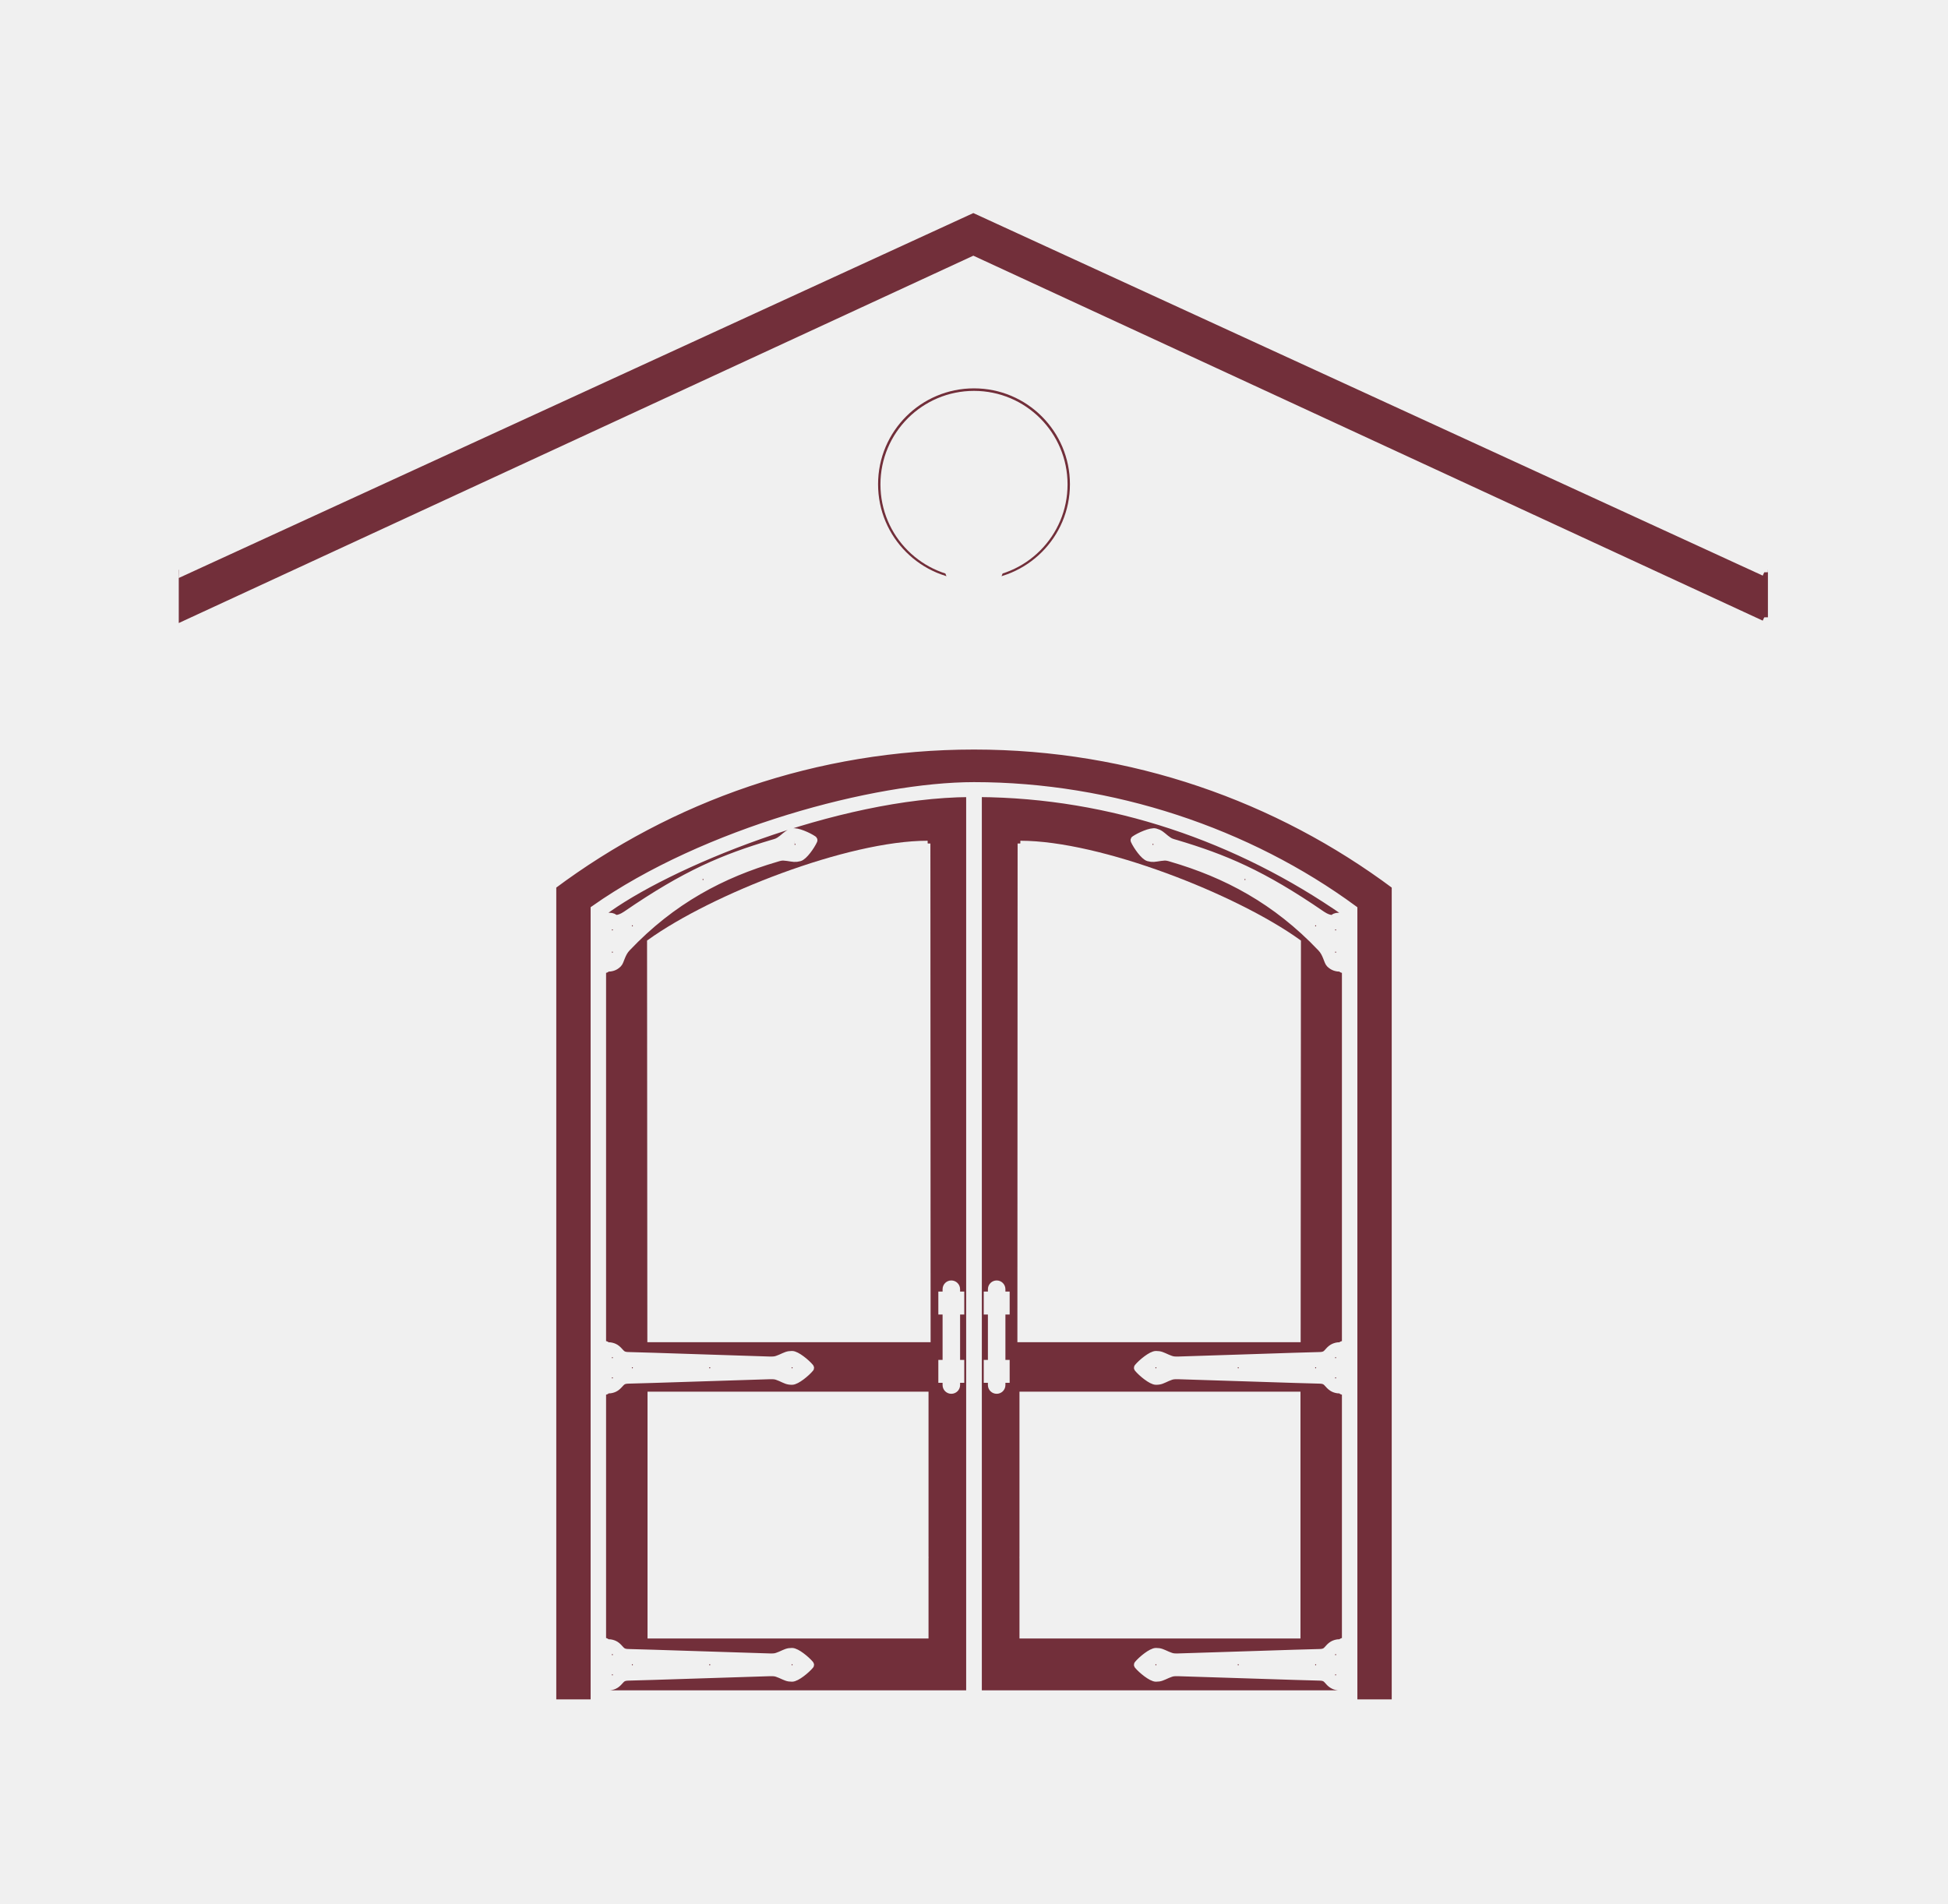
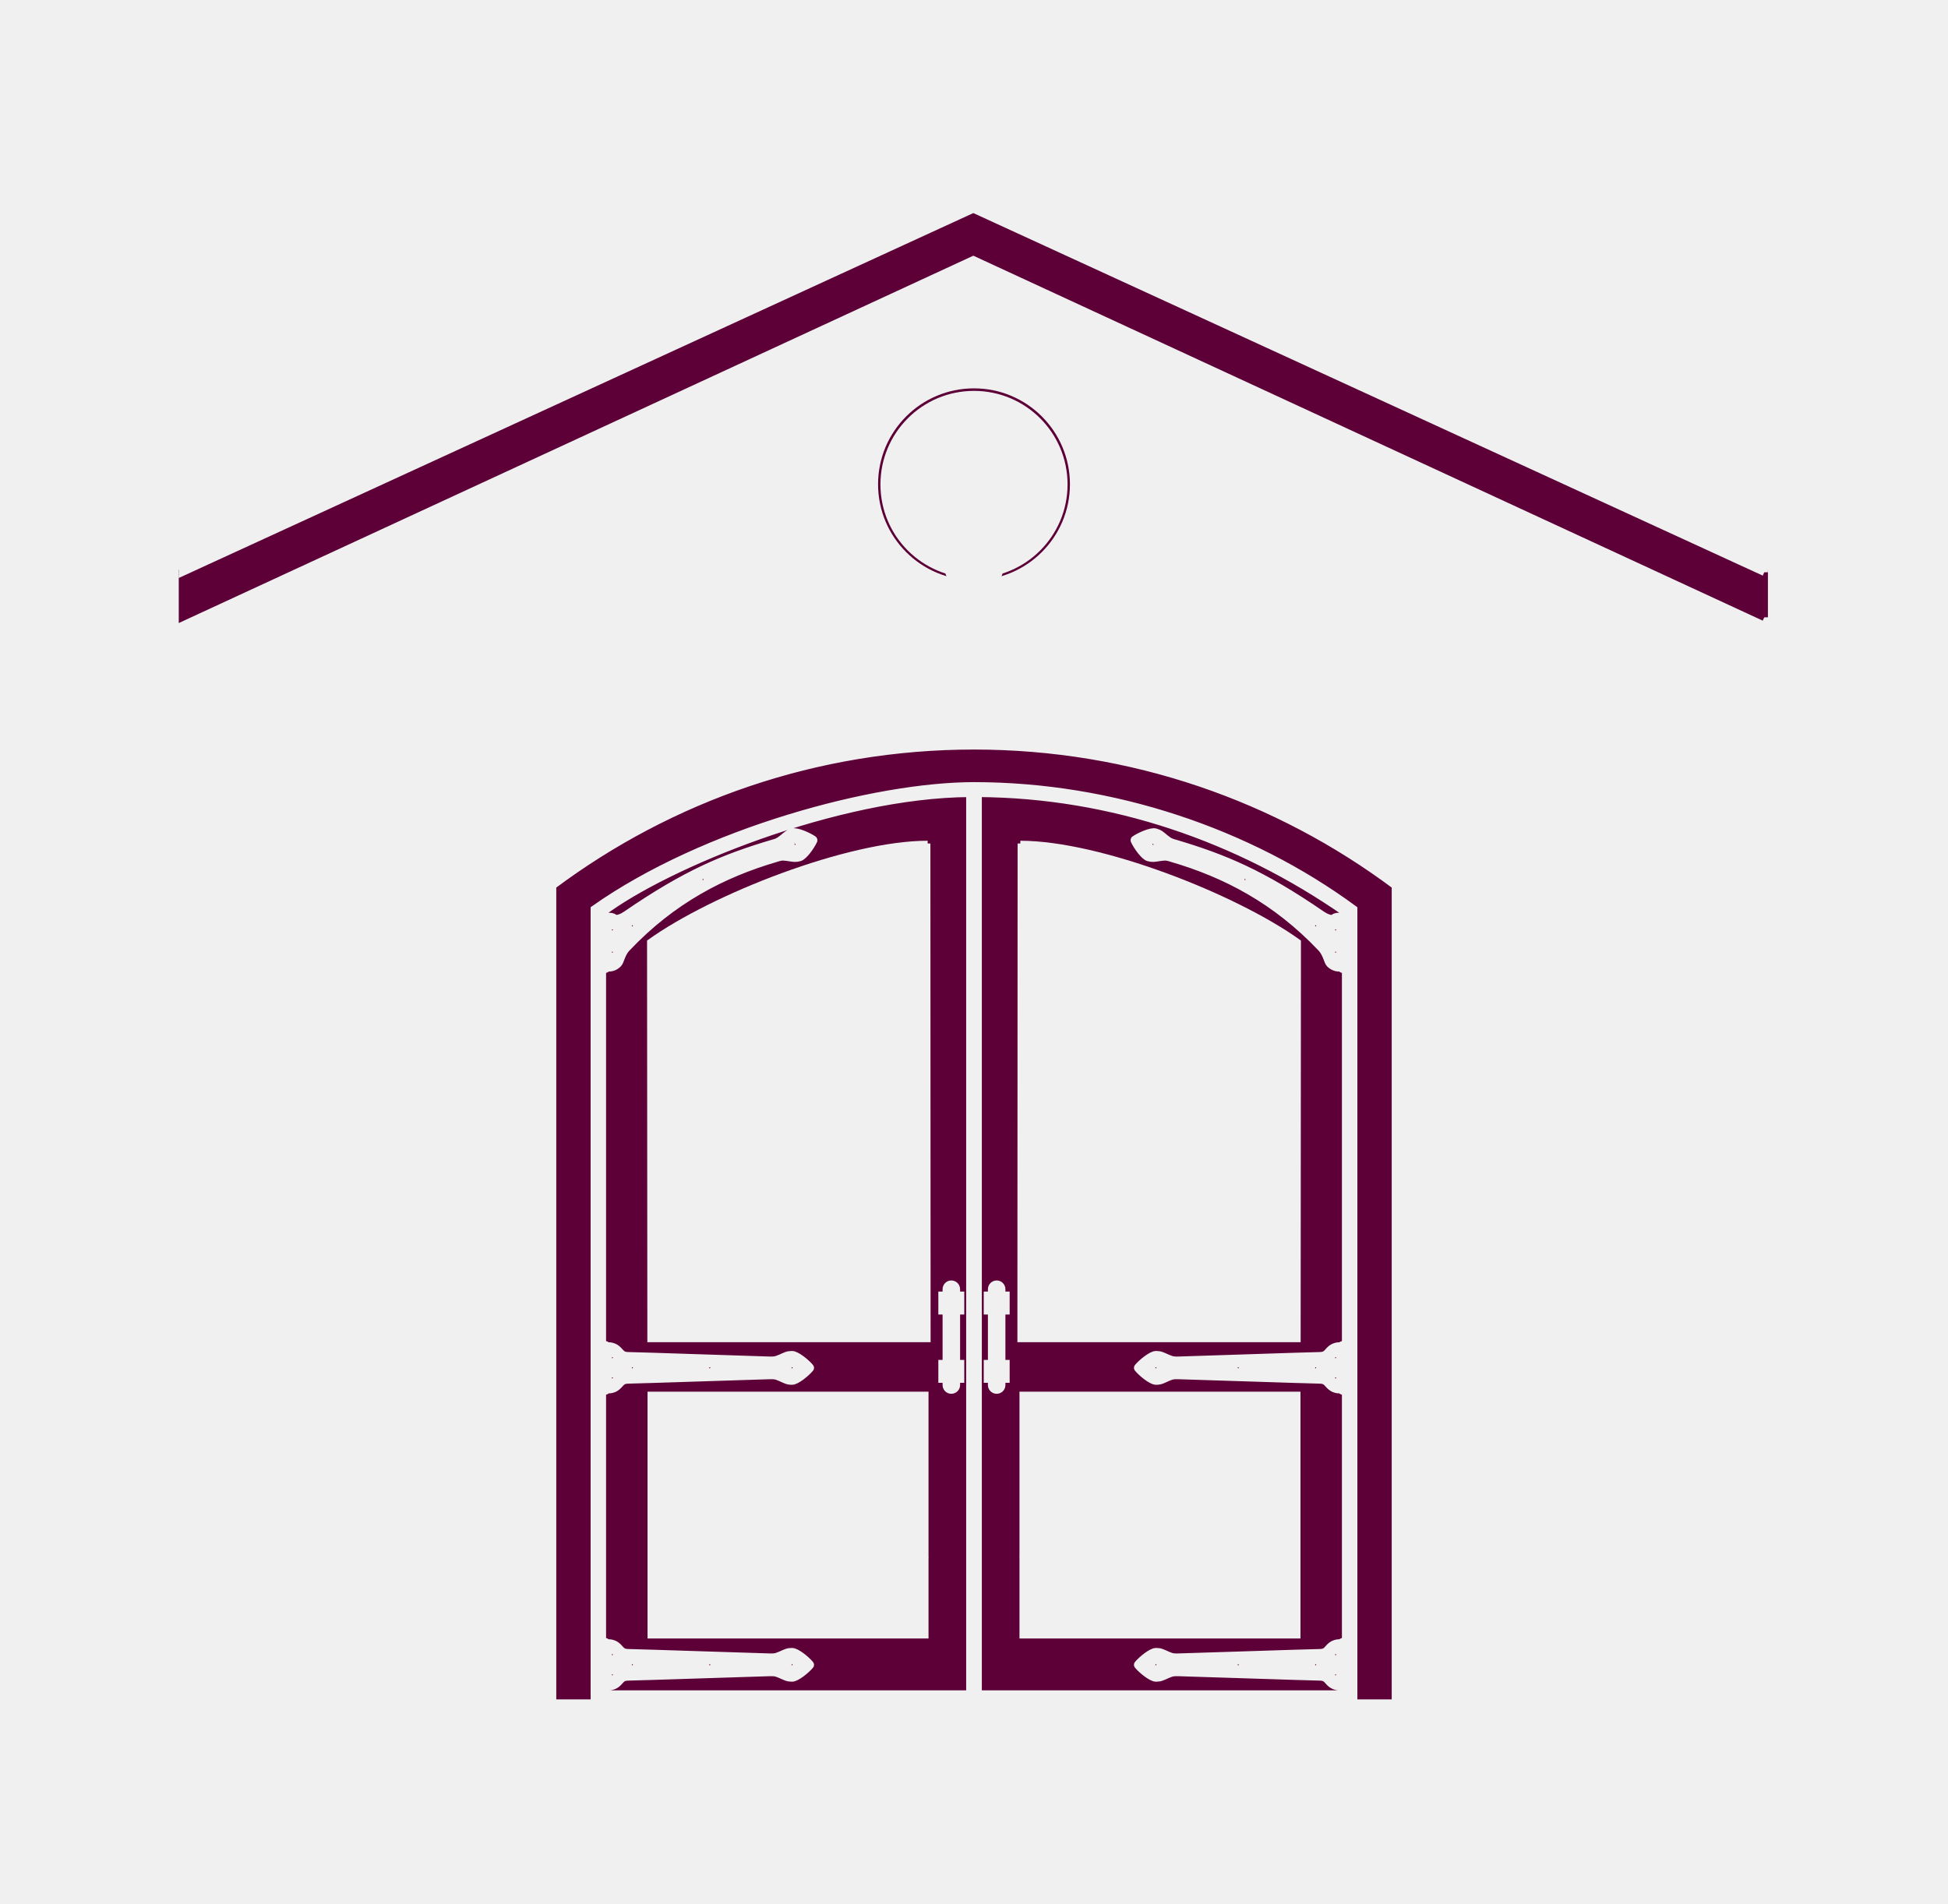
<svg xmlns="http://www.w3.org/2000/svg" viewBox="2 -10 266 260" aria-hidden="true">
  <mask id="door-mark-ink" maskUnits="userSpaceOnUse" x="20" y="8" width="230" height="224">
    <path fill="#fff" stroke="#fff" d="M76.71 223.22L76.71 110.53L76.95 110.35C93.82 97.76 113.89 91.11 135 91.1C156.11 91.1 176.18 97.76 193.05 110.35L193.29 110.53L193.29 223.22L76.71 223.22" />
    <path fill="#fff" stroke="#fff" d="M147.6 56.14C147.6 63.1 141.96 68.74 135 68.74C128.04 68.74 122.4 63.1 122.4 56.14C122.4 49.18 128.04 43.54 135 43.54C141.96 43.54 147.6 49.18 147.6 56.14" />
    <path fill="#fff" stroke="#fff" d="M242.91 74.31L134.91 24.37L26.91 74.31L26.91 68.16L134.91 18.55L242.91 68.16L242.91 74.31" />
    <path fill="#000" stroke="#000" d="M117.77 83.61L115.2 84.08L115.59 86.23L118.46 85.71L118.58 86.35L114.85 87.03L113.76 81.07L117.34 80.41L117.46 81.06L114.73 81.56L115.08 83.44L117.66 82.97L117.77 83.61" />
    <path fill="#000" stroke="#000" d="M119.86 85.2C120.28 85.36 120.86 85.47 121.46 85.39C122.34 85.28 122.8 84.79 122.73 84.18C122.65 83.62 122.26 83.34 121.31 83.15C120.18 82.94 119.44 82.52 119.33 81.67C119.21 80.73 119.98 79.93 121.28 79.76C121.97 79.67 122.48 79.75 122.8 79.86L122.64 80.53C122.41 80.45 121.94 80.33 121.33 80.41C120.42 80.52 120.14 81.06 120.19 81.47C120.26 82.03 120.7 82.26 121.67 82.46C122.85 82.71 123.49 83.12 123.6 84.01C123.72 84.93 123.06 85.84 121.48 86.04C120.84 86.12 120.11 86.04 119.73 85.88L119.86 85.2" />
    <path fill="#000" stroke="#000" d="M126.29 80.01L124.25 80.17L124.2 79.5L129.17 79.12L129.22 79.79L127.17 79.94L127.58 85.33L126.7 85.39L126.29 80.01" />
    <path fill="#000" stroke="#000" d="M135.03 79.95L135.01 79.95L133.87 80.48L133.71 79.87L135.14 79.21L135.89 79.22L135.79 85.08L134.94 85.06L135.03 79.95" />
    <path fill="#000" stroke="#000" d="M139.24 81.22C139.2 81.95 139.66 82.48 140.42 82.52C141.01 82.55 141.49 82.32 141.73 81.98C141.79 81.91 141.82 81.82 141.83 81.69C141.88 80.7 141.51 79.91 140.59 79.86C139.84 79.82 139.28 80.39 139.24 81.22M138.75 84.56C138.94 84.59 139.16 84.58 139.46 84.57C139.97 84.54 140.46 84.37 140.85 84.08C141.29 83.75 141.63 83.25 141.78 82.57L141.75 82.56C141.37 82.94 140.84 83.15 140.19 83.11C139.02 83.05 138.31 82.22 138.36 81.23C138.42 80.12 139.36 79.2 140.69 79.27C142.02 79.33 142.79 80.35 142.71 81.84C142.65 83.12 142.12 84 141.45 84.52C140.93 84.94 140.23 85.17 139.53 85.21C139.2 85.23 138.92 85.23 138.71 85.21L138.75 84.56" />
    <path fill="#000" stroke="#000" d="M145.42 81.12C145.36 81.7 145.81 82.06 146.54 82.32C147.12 82.21 147.58 81.9 147.64 81.37C147.69 80.91 147.43 80.39 146.65 80.31C145.92 80.23 145.48 80.62 145.42 81.12M147.52 84.28C147.59 83.58 147.08 83.18 146.23 82.86C145.45 82.98 145 83.38 144.94 83.93C144.84 84.52 145.29 85.09 146.11 85.18C146.9 85.27 147.45 84.88 147.52 84.28M144.03 83.94C144.11 83.21 144.65 82.75 145.48 82.53L145.47 82.5C144.79 82.12 144.54 81.58 144.59 81.08C144.69 80.16 145.62 79.63 146.76 79.75C148.01 79.89 148.56 80.66 148.48 81.38C148.43 81.88 148.1 82.37 147.27 82.63L147.27 82.66C148.04 83.03 148.49 83.59 148.41 84.3C148.3 85.31 147.26 85.88 146.03 85.75C144.68 85.61 143.94 84.79 144.03 83.94" />
    <path fill="#000" stroke="#000" d="M149.65 86.08L149.73 85.6L150.51 85.12C152.38 83.99 153.24 83.36 153.4 82.49C153.49 81.91 153.27 81.31 152.31 81.16C151.73 81.06 151.2 81.25 150.86 81.42L150.68 80.83C151.18 80.56 151.85 80.42 152.59 80.54C153.97 80.76 154.42 81.71 154.28 82.54C154.1 83.6 153.1 84.32 151.56 85.27L150.97 85.62L150.97 85.63L153.85 86.11L153.75 86.75L149.65 86.08" />
    <path fill="#000" stroke="#000" d="M141.56 180.42H179.23V213.43H141.56Z" stroke-width="0.7" />
    <path fill="#000" stroke="#000" d="M170.45 180.49L179.04 187.9" stroke-width="0.35" />
    <path fill="#000" stroke="#000" d="M160.02 180.47L178.99 198.97" stroke-width="0.35" />
    <path fill="#000" stroke="#000" d="M150.7 180.64L179.23 209.31" stroke-width="0.35" />
    <path fill="#000" stroke="#000" d="M141.66 182.04L172.67 213.47" stroke-width="0.35" />
    <path fill="#000" stroke="#000" d="M141.66 192.67L161.83 213.21" stroke-width="0.35" />
    <path fill="#000" stroke="#000" d="M141.35 202.57L152.02 213.47" stroke-width="0.35" />
    <path fill="#000" stroke="#000" d="M90.77 180.42H128.44V213.43H90.77Z" stroke-width="0.7" />
    <path fill="#000" stroke="#000" d="M99.55 180.49L90.96 187.9" stroke-width="0.35" />
    <path fill="#000" stroke="#000" d="M109.98 180.47L91.01 198.97" stroke-width="0.35" />
    <path fill="#000" stroke="#000" d="M119.3 180.64L90.77 209.31" stroke-width="0.35" />
    <path fill="#000" stroke="#000" d="M128.34 182.04L97.33 213.47" stroke-width="0.35" />
    <path fill="#000" stroke="#000" d="M128.34 192.67L108.17 213.21" stroke-width="0.35" />
    <path fill="#000" stroke="#000" d="M128.65 202.57L117.97 213.47" stroke-width="0.35" />
    <path fill="#000" stroke="#000" d="M141.33 105.2C152.17 105.2 170.62 112.45 179.27 118.65L179.23 172.94L141.3 172.94L141.33 105.2" stroke-width="0.75" />
    <path fill="#000" stroke="#000" d="M141.17 109.07L179.1 147.13" stroke-width="0.35" />
    <path fill="#000" stroke="#000" d="M162.69 110.2L179.25 126.64" stroke-width="0.35" />
    <path fill="#000" stroke="#000" d="M147.91 105.74L179.01 136.84" stroke-width="0.35" />
    <path fill="#000" stroke="#000" d="M141.2 120.07L179.14 158.13" stroke-width="0.35" />
    <path fill="#000" stroke="#000" d="M141.2 130.52L179.14 168.58" stroke-width="0.35" />
    <path fill="#000" stroke="#000" d="M141.4 140.88L173.07 172.97" stroke-width="0.35" />
    <path fill="#000" stroke="#000" d="M141.35 151.46L162.23 172.71" stroke-width="0.35" />
    <path fill="#000" stroke="#000" d="M141.24 161.56L152.43 172.97" stroke-width="0.35" />
    <path fill="#000" stroke="#000" d="M128.67 105.2C117.83 105.2 99.38 112.45 90.73 118.65L90.77 172.94L128.7 172.94L128.67 105.2" stroke-width="0.75" />
    <path fill="#000" stroke="#000" d="M128.83 109.07L90.9 147.13" stroke-width="0.35" />
    <path fill="#000" stroke="#000" d="M107.31 110.2L90.75 126.64" stroke-width="0.35" />
    <path fill="#000" stroke="#000" d="M122.09 105.74L90.99 136.84" stroke-width="0.35" />
    <path fill="#000" stroke="#000" d="M128.8 120.07L90.86 158.13" stroke-width="0.35" />
    <path fill="#000" stroke="#000" d="M128.8 130.52L90.86 168.58" stroke-width="0.35" />
    <path fill="#000" stroke="#000" d="M128.6 140.88L96.93 172.97" stroke-width="0.35" />
    <path fill="#000" stroke="#000" d="M128.65 151.46L107.77 172.71" stroke-width="0.35" />
    <path fill="#000" stroke="#000" d="M128.76 161.56L117.57 172.97" stroke-width="0.35" />
    <path fill="#000" stroke="#000" d="M52.37 222.62H217.63V223.76H52.37Z" />
    <path fill="#000" stroke="#000" d="M77.46 110.97C93.51 98.97 113.43 91.87 135 91.87C156.57 91.87 176.49 98.97 192.54 110.97L192.54 222.62L186.85 222.62L186.85 114.16C172.47 103.59 153.82 97.32 135 97.32C121.51 97.32 98.24 103.53 83.15 114.16L83.15 222.62L77.46 222.62L77.46 110.97M160.41 217.36C160.41 217.68 160.15 217.94 159.84 217.94C159.52 217.94 159.27 217.68 159.27 217.36C159.27 217.05 159.52 216.79 159.84 216.79C160.15 216.79 160.41 217.05 160.41 217.36M171.65 217.36C171.65 217.68 171.4 217.94 171.08 217.94C170.77 217.94 170.51 217.68 170.51 217.36C170.51 217.05 170.77 216.79 171.08 216.79C171.4 216.79 171.65 217.05 171.65 217.36M182.22 217.36C182.22 217.68 181.97 217.94 181.65 217.94C181.34 217.94 181.08 217.68 181.08 217.36C181.08 217.05 181.34 216.79 181.65 216.79C181.97 216.79 182.22 217.05 182.22 217.36M184.95 218.74C184.95 219.06 184.69 219.31 184.38 219.31C184.06 219.31 183.81 219.06 183.81 218.74C183.81 218.43 184.06 218.17 184.38 218.17C184.69 218.17 184.95 218.43 184.95 218.74M184.38 216.56C184.06 216.56 183.81 216.3 183.81 215.99C183.81 215.67 184.06 215.41 184.38 215.41C184.69 215.41 184.95 215.67 184.95 215.99C184.95 216.3 184.69 216.56 184.38 216.56M160.41 176.81C160.41 177.12 160.15 177.38 159.84 177.38C159.52 177.38 159.27 177.12 159.27 176.81C159.27 176.49 159.52 176.23 159.84 176.23C160.15 176.23 160.41 176.49 160.41 176.81M171.65 176.81C171.65 177.12 171.4 177.38 171.08 177.38C170.77 177.38 170.51 177.12 170.51 176.81C170.51 176.49 170.77 176.23 171.08 176.23C171.4 176.23 171.65 176.49 171.65 176.81M182.22 176.81C182.22 177.12 181.97 177.38 181.65 177.38C181.34 177.38 181.08 177.12 181.08 176.81C181.08 176.49 181.34 176.23 181.65 176.23C181.97 176.23 182.22 176.49 182.22 176.81M184.95 178.19C184.95 178.5 184.69 178.76 184.38 178.76C184.06 178.76 183.81 178.5 183.81 178.19C183.81 177.87 184.06 177.61 184.38 177.61C184.69 177.61 184.95 177.87 184.95 178.19M184.38 176C184.06 176 183.81 175.74 183.81 175.43C183.81 175.11 184.06 174.86 184.38 174.86C184.69 174.86 184.95 175.11 184.95 175.43C184.95 175.74 184.69 176 184.38 176M159.99 105.47C159.9 105.78 159.59 105.95 159.29 105.87C158.98 105.79 158.8 105.47 158.89 105.17C158.97 104.86 159.28 104.68 159.59 104.77C159.89 104.85 160.07 105.17 159.99 105.47M172.57 110.12C172.57 110.43 172.32 110.69 172 110.69C171.68 110.69 171.43 110.43 171.43 110.12C171.43 109.8 171.68 109.55 172 109.55C172.32 109.55 172.57 109.8 172.57 110.12M182.22 116.45C182.22 116.76 181.97 117.02 181.65 117.02C181.34 117.02 181.08 116.76 181.08 116.45C181.08 116.13 181.34 115.87 181.65 115.87C181.97 115.87 182.22 116.13 182.22 116.45M184.09 115.37C183.76 115.61 182.98 115.25 182.5 114.92C174.32 109.3 169.18 107.17 162.54 105.19C162.04 105.04 161.8 105.03 161.17 104.52C160.54 104 160.37 103.81 159.77 103.64C159.17 103.48 157.6 104.19 156.93 104.65C156.93 104.65 156.89 104.67 156.88 104.72C156.87 104.77 156.89 104.8 156.89 104.8C157.23 105.55 158.22 106.97 158.82 107.13C159.42 107.29 159.65 107.21 160.46 107.09C161.28 106.97 161.49 107.07 161.99 107.22C169.36 109.37 176.22 112.95 182.4 119.47C183.14 120.24 183.26 121.32 183.57 121.63C184.04 122.1 184.53 122.21 185.11 122.21L185.27 122.36C185.27 122.36 185.36 122.4 185.5 122.4C185.56 122.4 185.65 122.39 185.74 122.38L185.74 173.67C185.74 173.67 185.65 173.63 185.5 173.63C185.36 173.63 185.27 173.67 185.27 173.67L185.11 173.81C184.53 173.81 184.04 173.92 183.57 174.39C183.11 174.86 183.05 175.16 182.09 175.16C181.13 175.16 163.45 175.77 162.92 175.77C162.4 175.77 162.17 175.81 161.42 175.48C160.67 175.15 160.46 175.01 159.85 175.01C159.23 175.01 157.89 176.11 157.37 176.74C157.37 176.74 157.34 176.77 157.34 176.82C157.34 176.87 157.37 176.89 157.37 176.89C157.89 177.52 159.23 178.63 159.85 178.63C160.46 178.63 160.67 178.49 161.42 178.15C162.17 177.82 162.4 177.87 162.92 177.87C163.45 177.87 181.13 178.47 182.09 178.47C183.05 178.47 183.11 178.78 183.57 179.24C184.04 179.71 184.53 179.82 185.11 179.82L185.27 179.97C185.27 179.97 185.36 180.01 185.5 180.01C185.65 180.01 185.74 179.97 185.74 179.97L185.74 214.23C185.74 214.23 185.65 214.18 185.5 214.18C185.36 214.18 185.27 214.23 185.27 214.23L185.11 214.37C184.53 214.37 184.04 214.48 183.57 214.95C183.11 215.42 183.05 215.72 182.09 215.72C181.13 215.72 163.45 216.32 162.92 216.32C162.4 216.32 162.17 216.37 161.42 216.04C160.67 215.71 160.46 215.57 159.85 215.57C159.23 215.57 157.89 216.67 157.37 217.3C157.37 217.3 157.34 217.33 157.34 217.38C157.34 217.42 157.37 217.45 157.37 217.45C157.89 218.08 159.23 219.18 159.85 219.18C160.46 219.18 160.67 219.04 161.42 218.71C162.17 218.38 162.4 218.43 162.92 218.43C163.45 218.43 181.13 219.03 182.09 219.03C183.05 219.03 183.11 219.33 183.57 219.8C184.04 220.27 184.53 220.38 185.11 220.38L185.27 220.52C185.27 220.52 185.36 220.57 185.5 220.57C185.65 220.57 185.74 220.52 185.74 220.52L185.74 221.36L135.57 221.36L135.57 98.36C153.76 98.47 171.09 104.45 185.74 114.65L185.74 114.99C185.65 114.98 185.56 114.98 185.5 114.98C185.36 114.98 185.27 115.02 185.27 115.02L185.11 115.16C184.53 115.16 184.39 115.16 184.09 115.37M184.95 120.04C184.95 120.36 184.69 120.61 184.38 120.61C184.06 120.61 183.81 120.36 183.81 120.04C183.81 119.73 184.06 119.47 184.38 119.47C184.69 119.47 184.95 119.73 184.95 120.04M184.38 117.57C184.06 117.57 183.81 117.32 183.81 117C183.81 116.68 184.06 116.43 184.38 116.43C184.69 116.43 184.95 116.68 184.95 117C184.95 117.32 184.69 117.57 184.38 117.57M110.41 104.77C110.72 104.68 111.03 104.86 111.11 105.17C111.2 105.47 111.02 105.79 110.71 105.87C110.41 105.95 110.1 105.78 110.01 105.47C109.93 105.17 110.11 104.85 110.41 104.77M97.43 110.12C97.43 109.8 97.68 109.55 98 109.55C98.32 109.55 98.57 109.8 98.57 110.12C98.57 110.43 98.32 110.69 98 110.69C97.68 110.69 97.43 110.43 97.43 110.12M87.78 116.45C87.78 116.13 88.03 115.87 88.35 115.87C88.66 115.87 88.92 116.13 88.92 116.45C88.92 116.76 88.66 117.02 88.35 117.02C88.03 117.02 87.78 116.76 87.78 116.45M85.05 117C85.05 116.68 85.31 116.43 85.62 116.43C85.93 116.43 86.19 116.68 86.19 117C86.19 117.32 85.93 117.57 85.62 117.57C85.31 117.57 85.05 117.32 85.05 117M85.62 119.47C85.93 119.47 86.19 119.73 86.19 120.04C86.19 120.36 85.93 120.61 85.62 120.61C85.31 120.61 85.05 120.36 85.05 120.04C85.05 119.73 85.31 119.47 85.62 119.47M109.59 176.81C109.59 176.49 109.85 176.23 110.16 176.23C110.48 176.23 110.73 176.49 110.73 176.81C110.73 177.12 110.48 177.38 110.16 177.38C109.85 177.38 109.59 177.12 109.59 176.81M98.34 176.81C98.34 176.49 98.6 176.23 98.92 176.23C99.23 176.23 99.49 176.49 99.49 176.81C99.49 177.12 99.23 177.38 98.92 177.38C98.6 177.38 98.34 177.12 98.34 176.81M87.78 176.81C87.78 176.49 88.03 176.23 88.35 176.23C88.66 176.23 88.92 176.49 88.92 176.81C88.92 177.12 88.66 177.38 88.35 177.38C88.03 177.38 87.78 177.12 87.78 176.81M85.05 175.43C85.05 175.11 85.31 174.86 85.62 174.86C85.93 174.86 86.19 175.11 86.19 175.43C86.19 175.74 85.93 176 85.62 176C85.31 176 85.05 175.74 85.05 175.43M85.62 177.61C85.93 177.61 86.19 177.87 86.19 178.19C86.19 178.5 85.93 178.76 85.62 178.76C85.31 178.76 85.05 178.5 85.05 178.19C85.05 177.87 85.31 177.61 85.62 177.61M109.59 217.36C109.59 217.05 109.85 216.79 110.16 216.79C110.48 216.79 110.73 217.05 110.73 217.36C110.73 217.68 110.48 217.94 110.16 217.94C109.85 217.94 109.59 217.68 109.59 217.36M98.34 217.36C98.34 217.05 98.6 216.79 98.92 216.79C99.23 216.79 99.49 217.05 99.49 217.36C99.49 217.68 99.23 217.94 98.92 217.94C98.6 217.94 98.34 217.68 98.34 217.36M87.78 217.36C87.78 217.05 88.03 216.79 88.35 216.79C88.66 216.79 88.92 217.05 88.92 217.36C88.92 217.68 88.66 217.94 88.35 217.94C88.03 217.94 87.78 217.68 87.78 217.36M86.42 219.8C86.89 219.33 86.95 219.03 87.91 219.03C88.87 219.03 106.55 218.43 107.07 218.43C107.6 218.43 107.83 218.38 108.58 218.71C109.33 219.04 109.54 219.18 110.15 219.18C110.77 219.18 112.11 218.08 112.63 217.45C112.63 217.45 112.66 217.42 112.66 217.38C112.66 217.33 112.63 217.3 112.63 217.3C112.11 216.67 110.77 215.57 110.15 215.57C109.54 215.57 109.33 215.71 108.58 216.04C107.83 216.37 107.6 216.32 107.07 216.32C106.55 216.32 88.87 215.72 87.91 215.72C86.95 215.72 86.89 215.42 86.42 214.95C85.96 214.48 85.47 214.37 84.89 214.37L84.73 214.23C84.73 214.23 84.64 214.18 84.5 214.18C84.35 214.18 84.26 214.23 84.26 214.23L84.26 213.39L84.26 179.97C84.26 179.97 84.35 180.01 84.5 180.01C84.64 180.01 84.73 179.97 84.73 179.97L84.89 179.82C85.47 179.82 85.96 179.71 86.42 179.24C86.89 178.78 86.95 178.47 87.91 178.47C88.87 178.47 106.55 177.87 107.07 177.87C107.6 177.87 107.83 177.82 108.58 178.15C109.33 178.49 109.54 178.63 110.15 178.63C110.77 178.63 112.11 177.52 112.63 176.89C112.63 176.89 112.66 176.87 112.66 176.82C112.66 176.77 112.63 176.74 112.63 176.74C112.11 176.11 110.77 175.01 110.15 175.01C109.54 175.01 109.33 175.15 108.58 175.48C107.83 175.81 107.6 175.77 107.07 175.77C106.55 175.77 88.87 175.16 87.91 175.16C86.95 175.16 86.89 174.86 86.42 174.39C85.96 173.92 85.47 173.81 84.89 173.81L84.73 173.67C84.73 173.67 84.64 173.63 84.5 173.63C84.35 173.63 84.26 173.67 84.26 173.67L84.26 122.36C84.26 122.36 84.35 122.4 84.5 122.4C84.64 122.4 84.73 122.36 84.73 122.36L84.89 122.21C85.47 122.21 85.96 122.1 86.42 121.63C86.74 121.32 86.86 120.24 87.6 119.47C93.78 112.95 100.64 109.37 108.01 107.22C108.51 107.07 108.72 106.97 109.53 107.09C110.34 107.21 110.58 107.29 111.18 107.13C111.78 106.97 112.77 105.55 113.11 104.8C113.11 104.8 113.13 104.77 113.12 104.72C113.1 104.67 113.07 104.65 113.07 104.65C112.4 104.19 110.82 103.48 110.23 103.64C109.63 103.81 109.46 104 108.83 104.52C108.19 105.03 107.96 105.04 107.46 105.19C100.82 107.17 95.68 109.3 87.5 114.92C87.02 115.25 86.24 115.61 85.91 115.37C85.6 115.16 85.47 115.16 84.89 115.16L84.73 115.02C84.73 115.02 84.64 114.98 84.5 114.98C84.35 114.98 84.26 115.02 84.26 115.02L84.26 114.65C92.83 108.16 116.24 98.47 134.43 98.36L134.43 221.36L84.26 221.36L84.26 220.52C84.26 220.52 84.35 220.57 84.5 220.57C84.64 220.57 84.73 220.52 84.73 220.52L84.89 220.38C85.47 220.38 85.96 220.27 86.42 219.8M85.05 215.99C85.05 215.67 85.31 215.41 85.62 215.41C85.93 215.41 86.19 215.67 86.19 215.99C86.19 216.3 85.93 216.56 85.62 216.56C85.31 216.56 85.05 216.3 85.05 215.99M85.62 218.17C85.93 218.17 86.19 218.43 86.19 218.74C86.19 219.06 85.93 219.31 85.62 219.31C85.31 219.31 85.05 219.06 85.05 218.74C85.05 218.43 85.31 218.17 85.62 218.17M193.86 110.36C175.28 97.07 156.17 90.56 135 90.56C113.83 90.57 93.86 97.45 76.78 109.91L76.32 110.26L76.32 223.76L193.68 223.76L193.86 110.36" />
    <path fill="#000" stroke="#000" d="M132.6 166.08C132.6 165.69 132.29 165.38 131.9 165.38C131.52 165.38 131.21 165.69 131.21 166.08L131.21 166.9L130.63 166.9L130.63 169.03L131.21 169.03L131.21 176.23L130.63 176.23L130.63 178.36L131.21 178.36L131.21 179.17C131.21 179.55 131.52 179.86 131.9 179.86C132.29 179.86 132.6 179.55 132.6 179.17L132.6 178.36L133.17 178.36L133.17 176.23L132.6 176.23L132.6 169.03L133.17 169.03L133.17 166.9L132.6 166.9L132.6 166.08" />
    <path fill="#000" stroke="#000" d="M137.4 166.08C137.4 165.69 137.71 165.38 138.1 165.38C138.48 165.38 138.79 165.69 138.79 166.08L138.79 166.9L139.37 166.9L139.37 169.03L138.79 169.03L138.79 176.23L139.37 176.23L139.37 178.36L138.79 178.36L138.79 179.17C138.79 179.55 138.48 179.86 138.1 179.86C137.71 179.86 137.4 179.55 137.4 179.17L137.4 178.36L136.83 178.36L136.83 176.23L137.4 176.23L137.4 169.03L136.83 169.03L136.83 166.9L137.4 166.9L137.4 166.08" />
    <path fill="#000" stroke="#000" d="M130.36 63.04C128.16 61.55 126.71 59.02 126.71 56.16C126.71 51.58 130.42 47.87 135 47.87C139.58 47.87 143.29 51.58 143.29 56.16C143.29 59.02 141.84 61.55 139.63 63.04" stroke-width="0.75" />
    <path fill="#000" stroke="#000" d="M147.6 56.16C147.6 63.12 141.96 68.76 135 68.76C128.04 68.76 122.4 63.12 122.4 56.16C122.4 49.2 128.04 43.56 135 43.56C141.96 43.56 147.6 49.2 147.6 56.16" stroke-width="0.35" />
    <path fill="#000" stroke="#000" d="M138.57 65.5L138.57 64.25L131.43 64.25L131.43 65.5C130.52 65.5 128.78 64.81 128.78 64.3C128.78 63.78 130.44 63.42 131.43 63.31C131.45 63.3 132.83 63.1 135 63.13C137.34 63.15 138.57 63.31 138.57 63.31C139.56 63.42 141.22 63.78 141.22 64.3C141.22 64.81 139.48 65.5 138.57 65.5M140.29 62.8C138.73 62.11 137.48 60.48 137.15 59.52C136.81 58.57 135.9 55.62 135.9 55.62C136.23 55.52 136.28 55.15 136.28 54.85L136.28 54.25C136.28 53.91 136.06 53.85 135.87 53.65C135.67 53.46 135.49 53.16 135.49 52.83L135.49 49.75C135.49 49.49 135.27 49.27 135 49.27C134.73 49.27 134.51 49.49 134.51 49.75L134.51 52.83C134.51 53.16 134.33 53.46 134.13 53.65C133.94 53.85 133.72 53.91 133.72 54.25L133.72 54.85C133.72 55.15 133.77 55.52 134.1 55.62C134.1 55.62 133.19 58.57 132.85 59.52C132.52 60.48 131.27 62.11 129.71 62.8C128.84 63.19 128.54 63.77 128.54 64.11C128.54 64.44 128.6 64.57 128.84 64.81C129.07 65.04 130.1 65.59 131.28 65.71C131.88 65.77 132.67 66.14 133.39 66.15C133.59 65.44 134.23 64.92 135 64.92C135.77 64.92 136.41 65.44 136.62 66.15C137.33 66.14 138.12 65.77 138.72 65.71C139.9 65.59 140.93 65.04 141.16 64.81C141.4 64.57 141.46 64.44 141.46 64.11C141.46 63.77 141.16 63.19 140.29 62.8" />
    <path fill="#000" stroke="#000" d="M133.31 66.61C133.31 67.54 134.07 68.29 135 68.29C135.93 68.29 136.69 67.54 136.69 66.61C136.69 65.68 135.93 64.92 135 64.92C134.07 64.92 133.31 65.68 133.31 66.61M135 63.55C137.34 63.55 138.57 63.73 138.57 63.73L138.57 67.16C138.57 69.13 136.97 70.73 135 70.73C133.03 70.73 131.43 69.13 131.43 67.16L131.43 63.73C131.43 63.73 132.66 63.55 135 63.55" />
    <path fill="#000" stroke="#000" d="M242.91 68.16L134.91 18.55L26.91 68.16L26.94 66.61L135 17.48L242.9 66.74L242.91 68.16" />
  </mask>
-   <rect x="20" y="8" width="230" height="224" fill="#722f3a" mask="url(#door-mark-ink)" />
+   <rect x="20" y="8" width="230" height="224" fill="#5c0037" mask="url(#door-mark-ink)" />
</svg>
